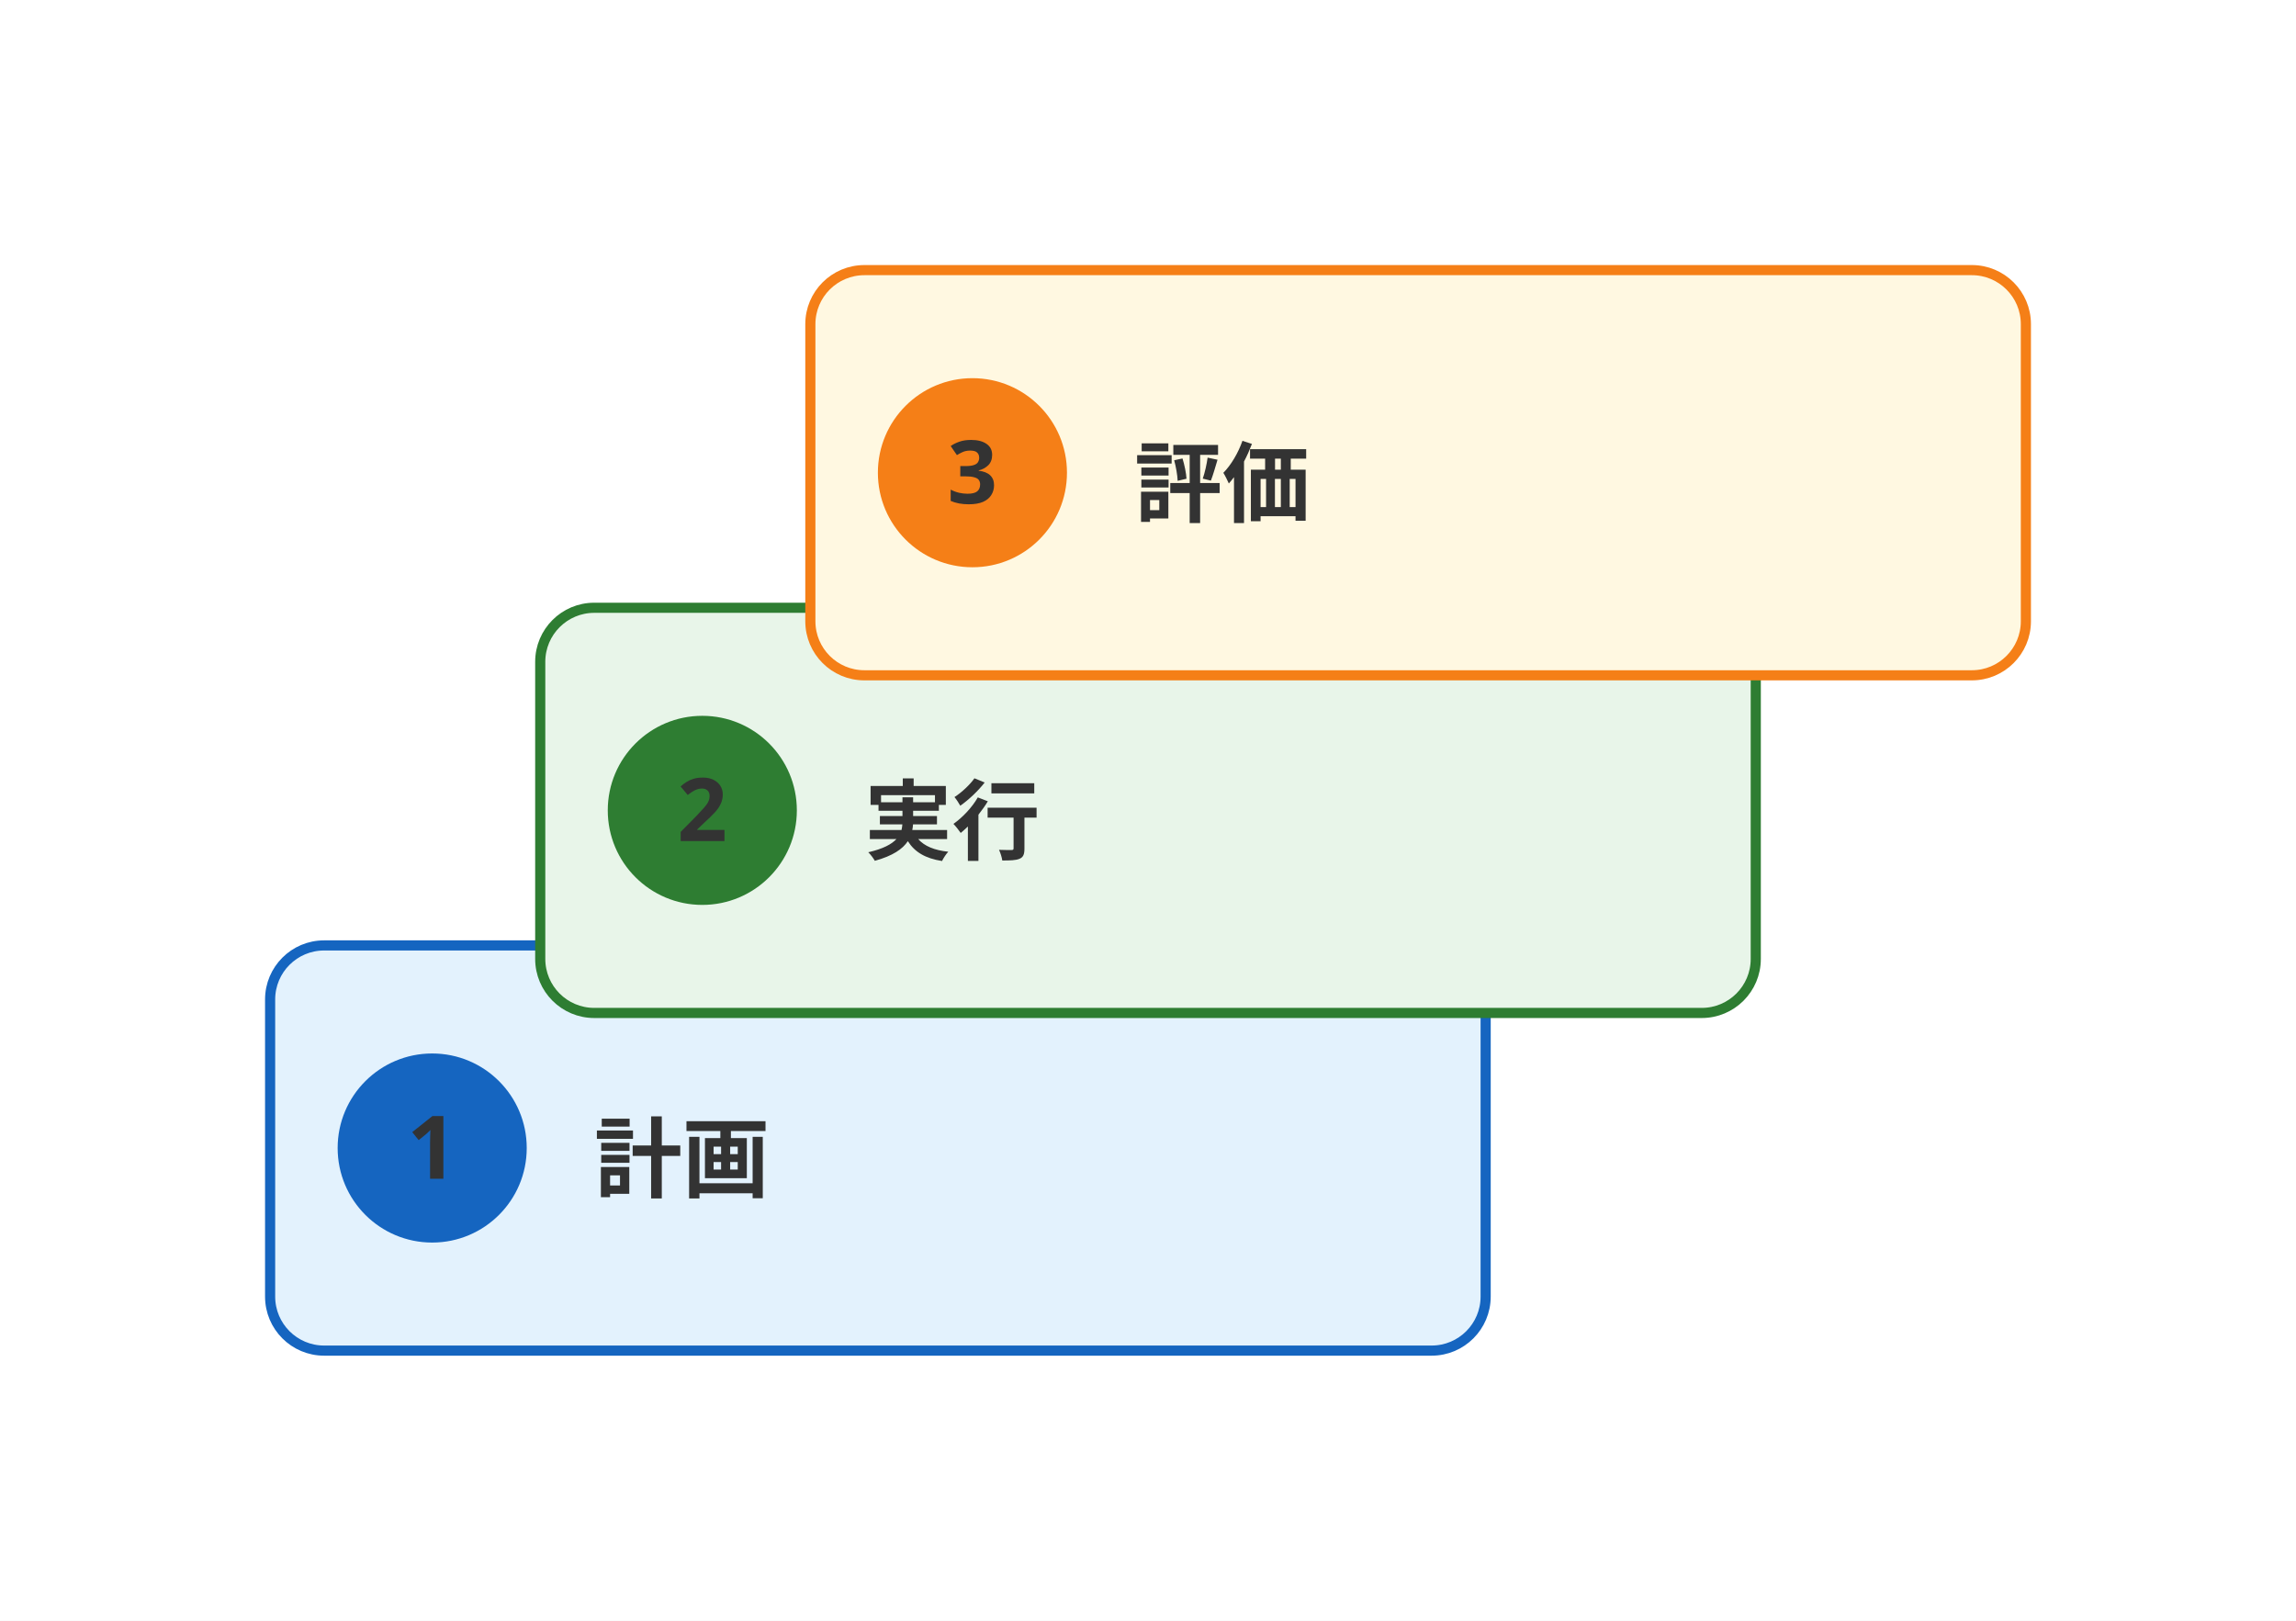
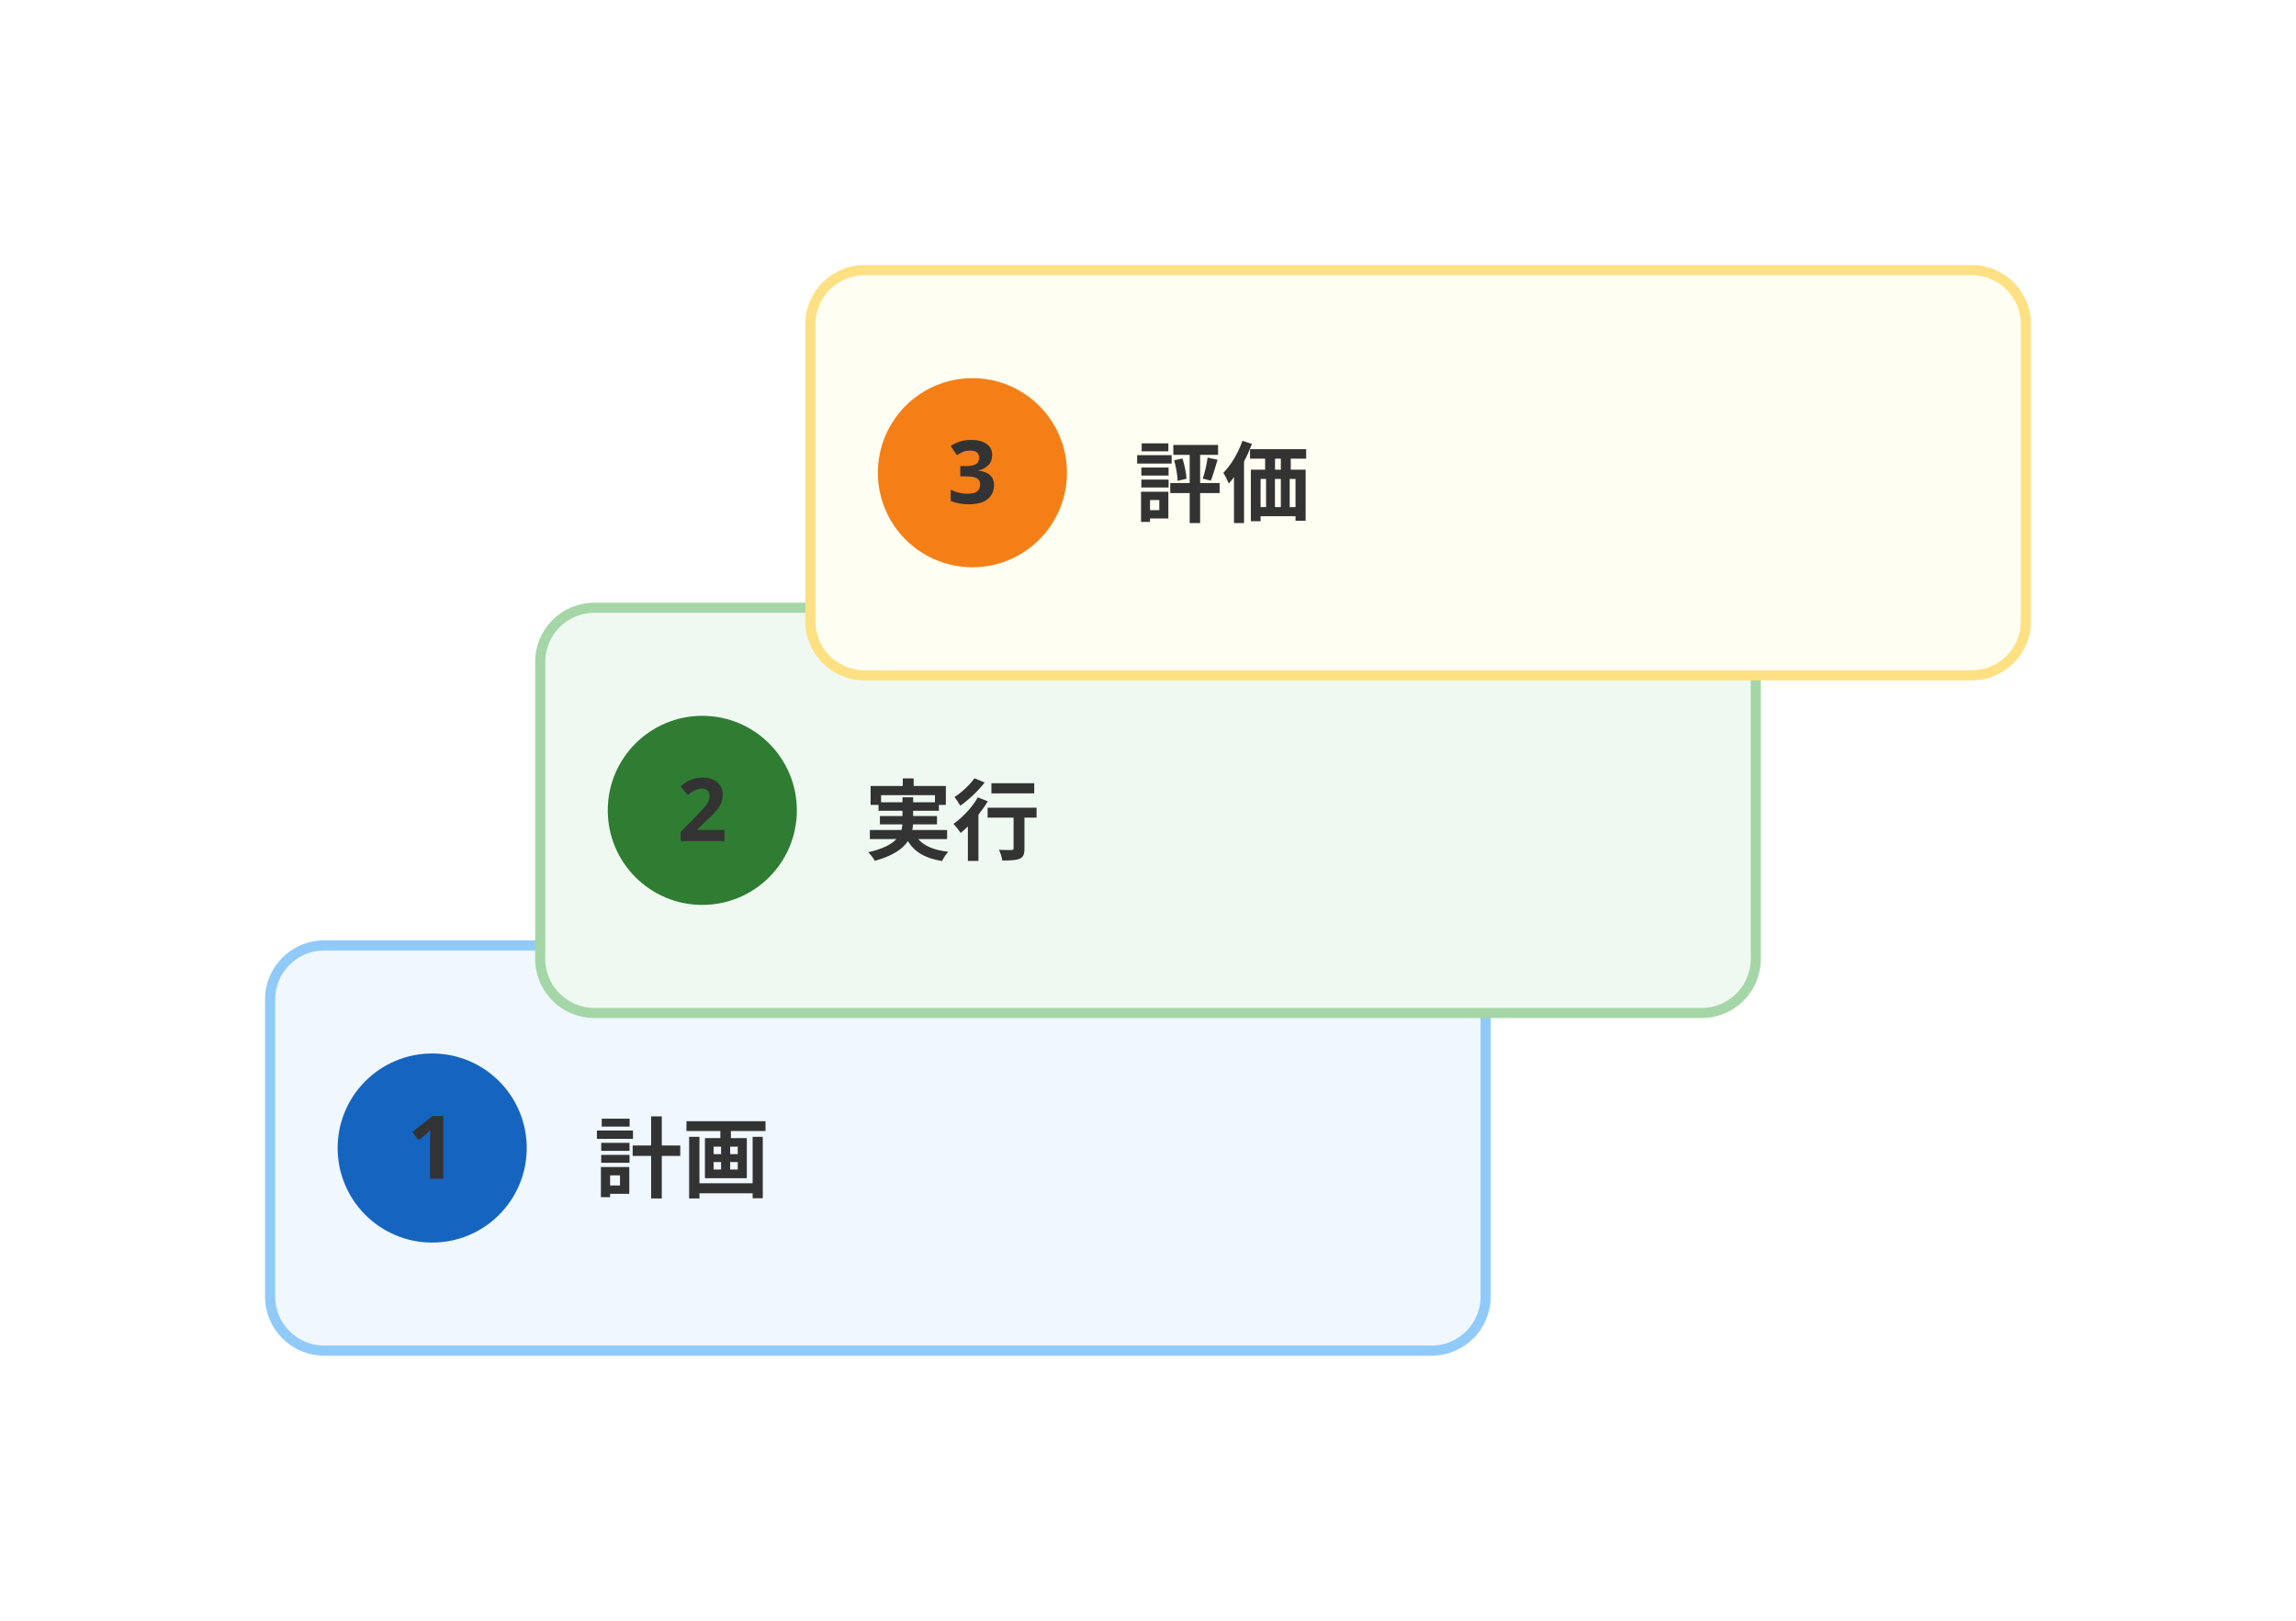
<svg xmlns="http://www.w3.org/2000/svg" width="340" height="240" viewBox="0 0 340 240">
  <rect width="100%" height="100%" fill="white" />
  <style>text { font-family: sans-serif; fill: #333; }</style>
  <path d="M130,170 L170,120 L210,70" fill="none" stroke="#999" stroke-width="2" stroke-dasharray="6,4" />
-   <rect x="40" y="140" width="180" height="60" rx="8" fill="#e3f2fd" stroke="#1565c0" stroke-width="1.5" />
+   <rect x="40" y="140" width="180" height="60" rx="8" fill="#f0f7ff" stroke="#90caf9" stroke-width="1.5" />
  <circle cx="64" cy="170" r="14" fill="#1565c0" />
  <text x="64" y="174.55" text-anchor="middle" font-size="13" font-weight="bold" fill="white">1</text>
  <text x="88" y="176.3" font-size="13" font-weight="bold">計画</text>
-   <rect x="80" y="90" width="180" height="60" rx="8" fill="#e8f5e9" stroke="#2e7d32" stroke-width="1.5" />
+   <rect x="80" y="90" width="180" height="60" rx="8" fill="#f0f9f1" stroke="#a5d6a7" stroke-width="1.5" />
  <circle cx="104" cy="120" r="14" fill="#2e7d32" />
  <text x="104" y="124.55" text-anchor="middle" font-size="13" font-weight="bold" fill="white">2</text>
  <text x="128" y="126.3" font-size="13" font-weight="bold">実行</text>
-   <rect x="120" y="40" width="180" height="60" rx="8" fill="#fff8e1" stroke="#f57f17" stroke-width="1.5" />
+   <rect x="120" y="40" width="180" height="60" rx="8" fill="#fffef2" stroke="#ffe082" stroke-width="1.5" />
  <circle cx="144" cy="70" r="14" fill="#f57f17" />
  <text x="144" y="74.55" text-anchor="middle" font-size="13" font-weight="bold" fill="white">3</text>
  <text x="168" y="76.3" font-size="13" font-weight="bold">評価</text>
</svg>
